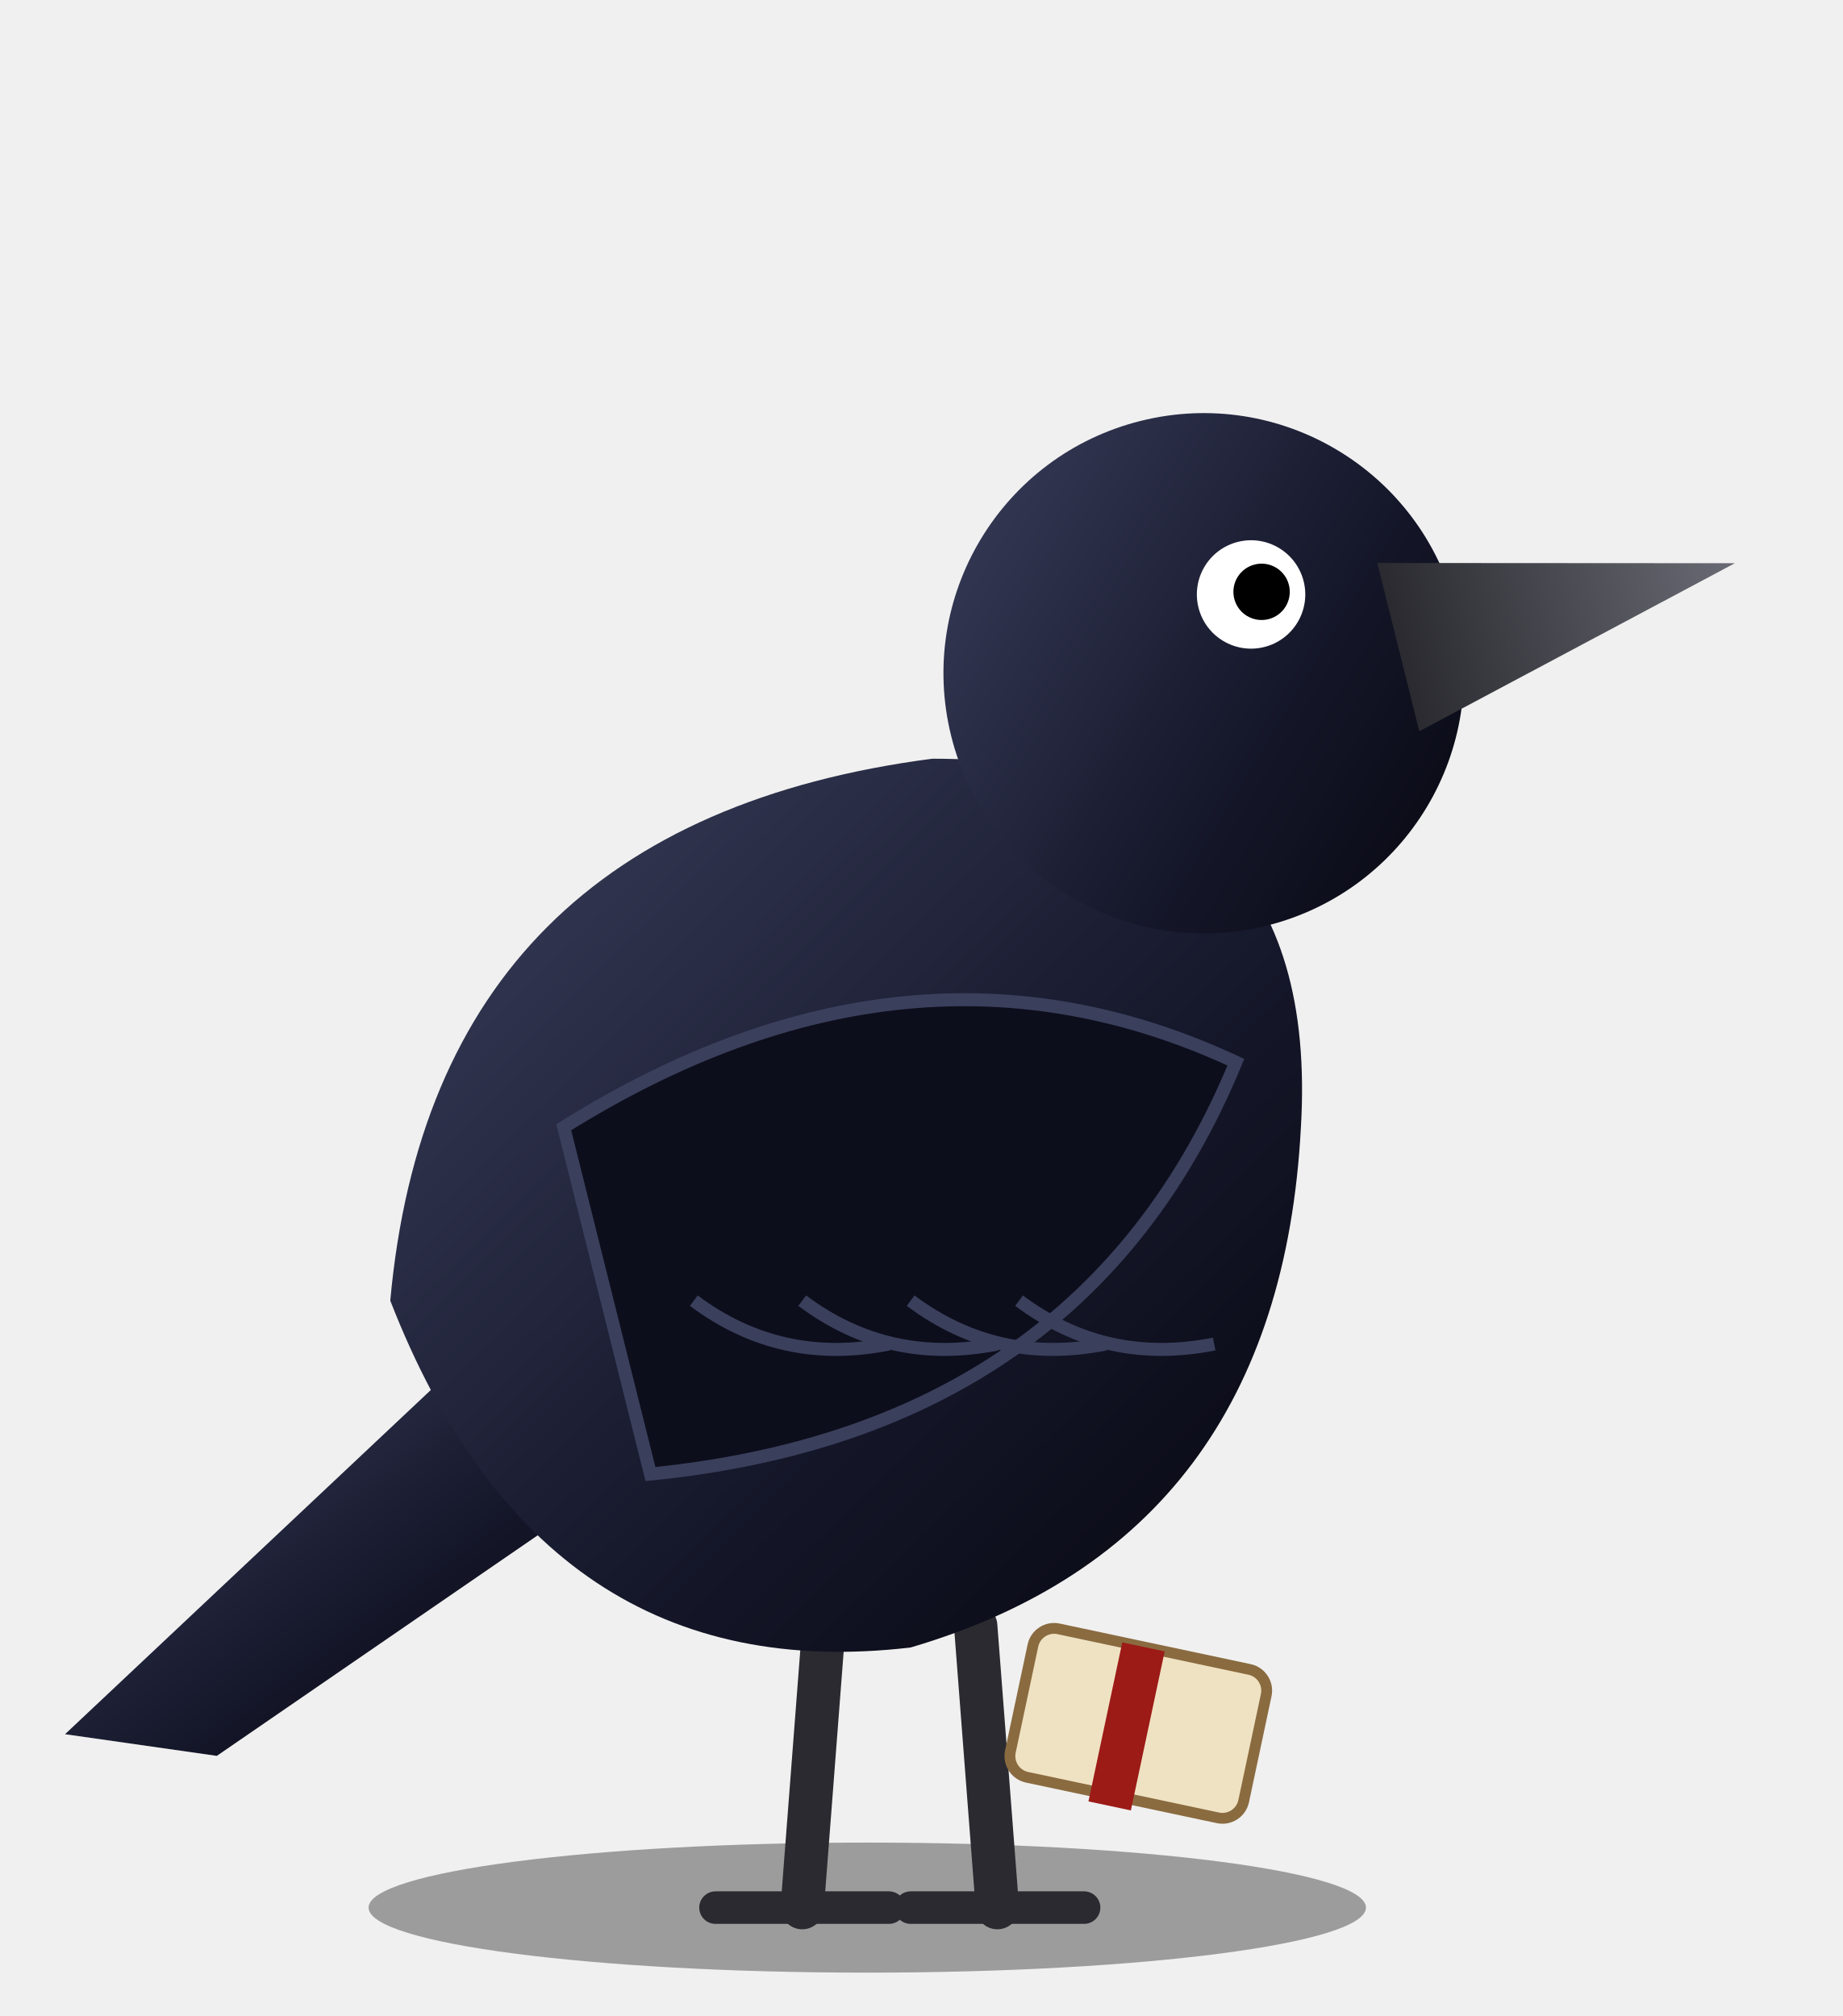
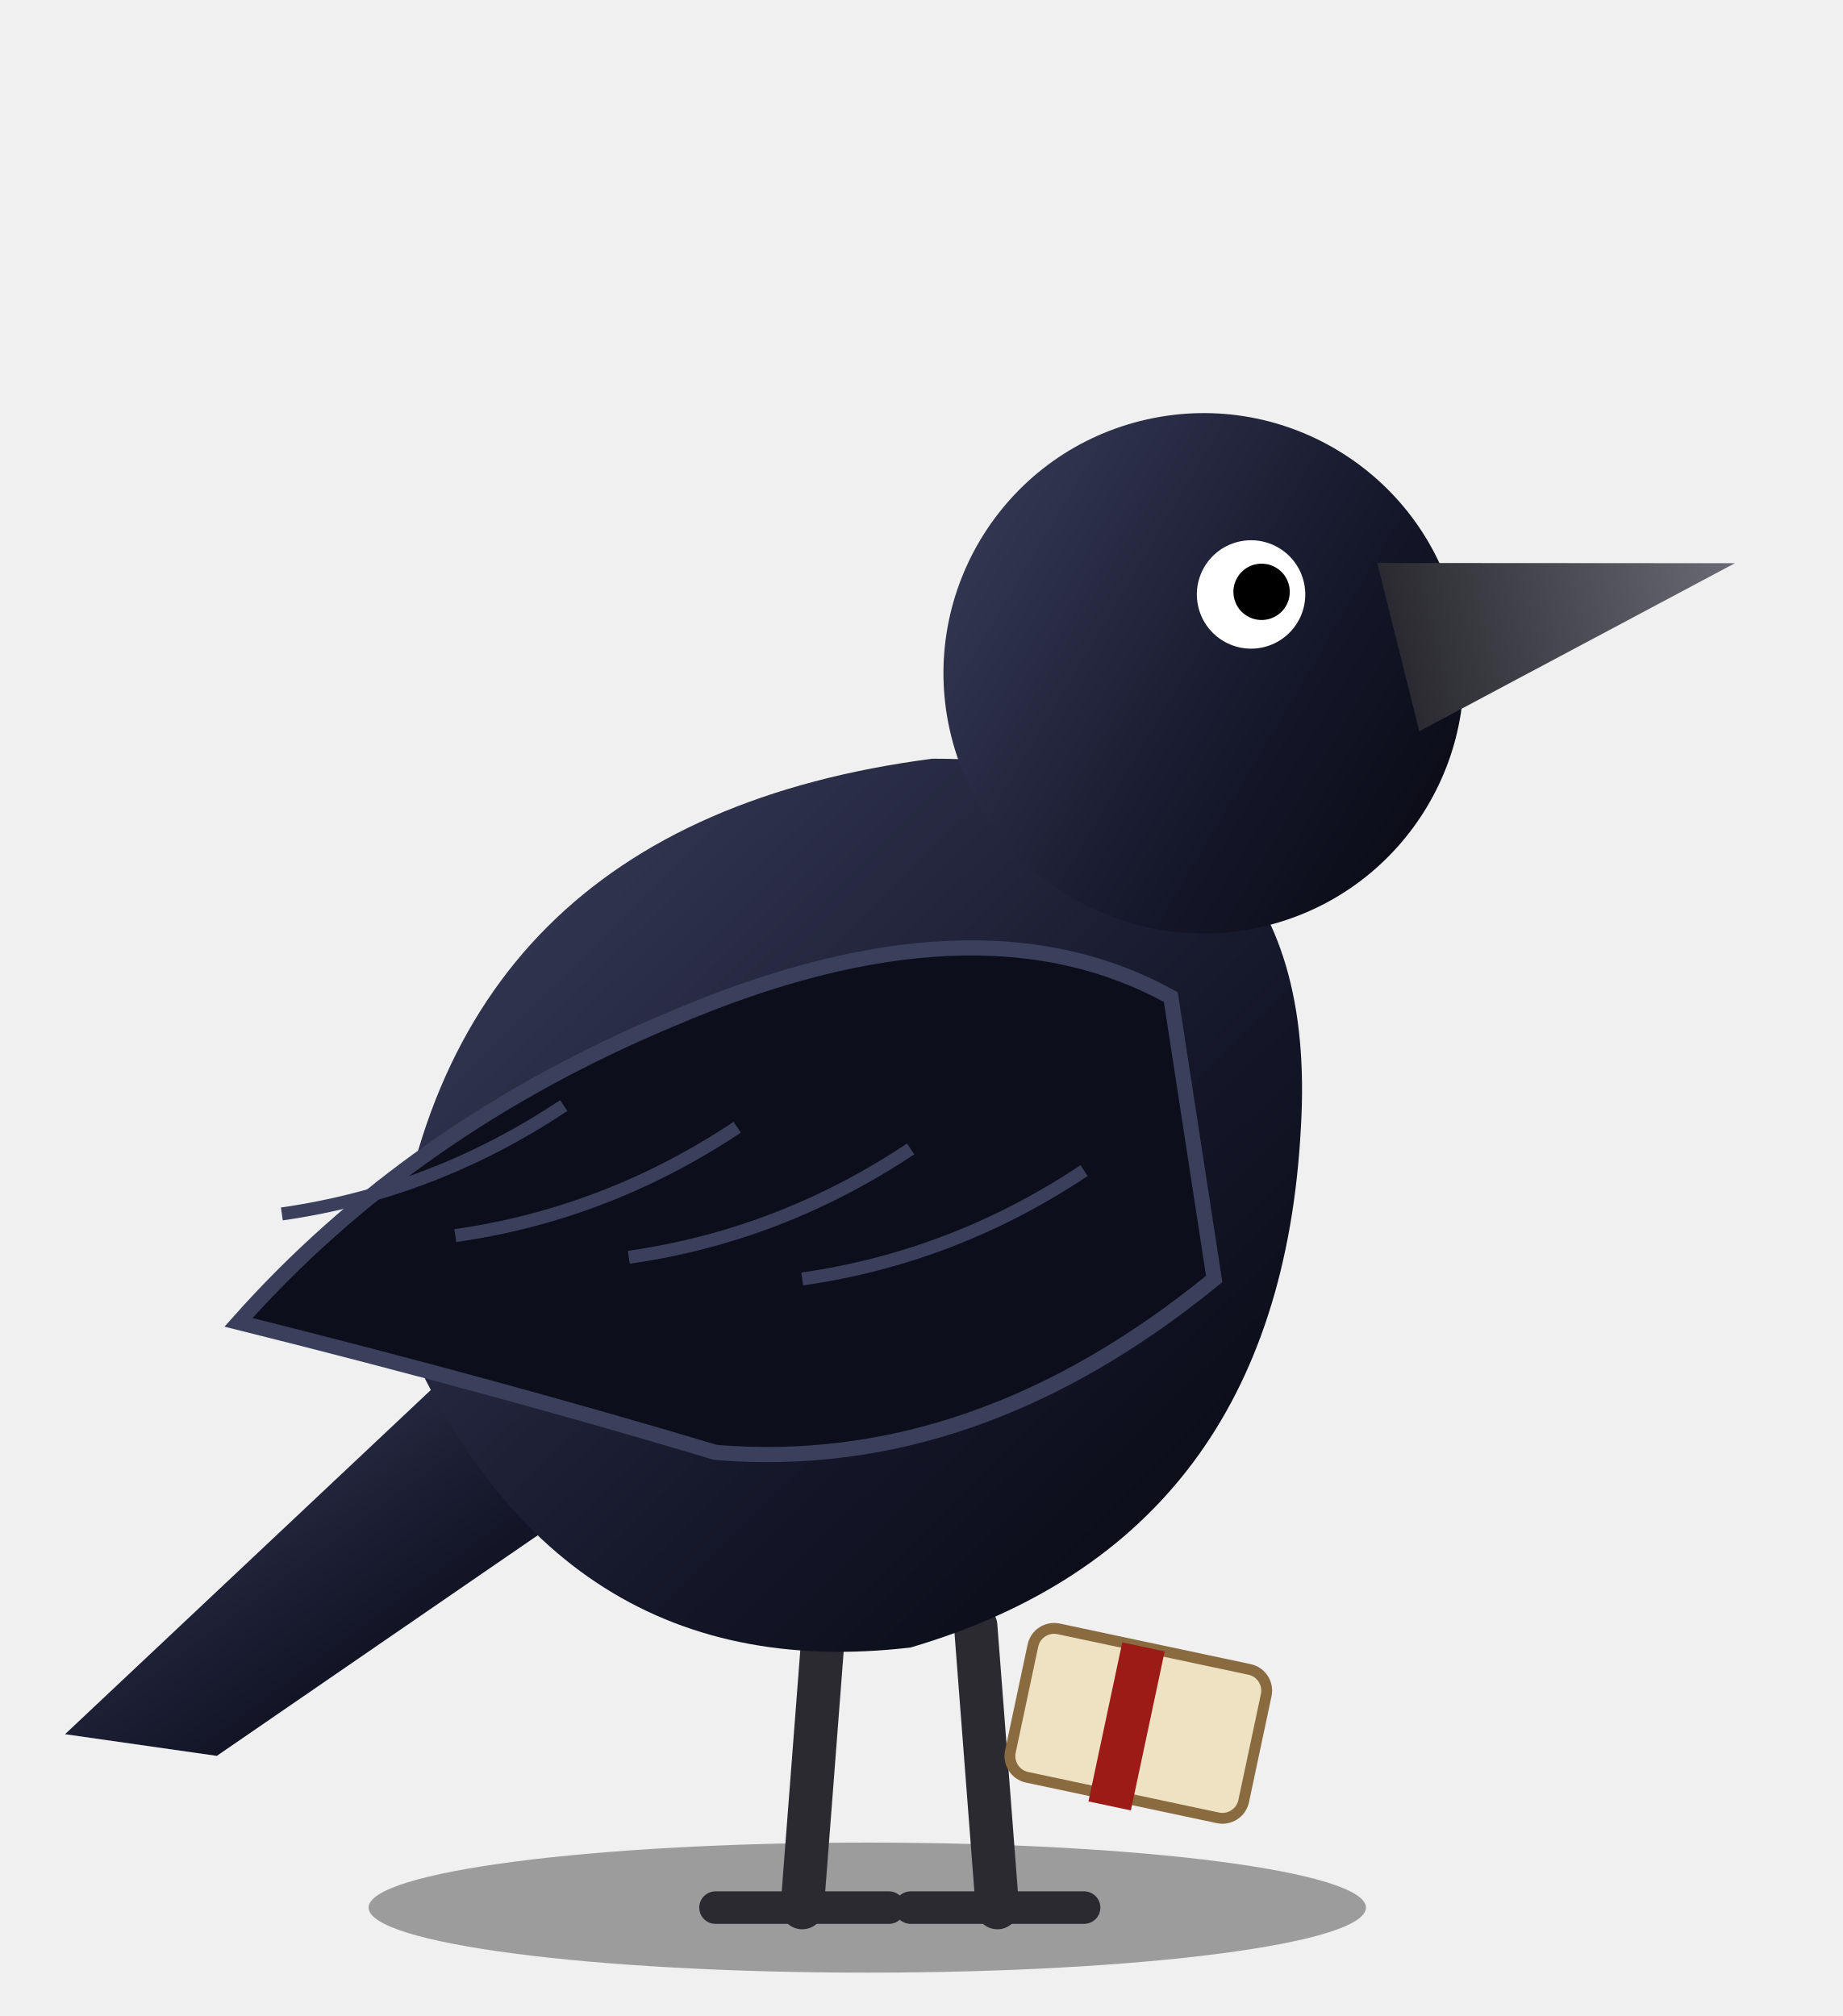
<svg xmlns="http://www.w3.org/2000/svg" width="170" height="186" viewBox="0 0 170 186">
  <defs>
    <linearGradient id="rb" x1="0" x2="1" y1="0" y2="1">
      <stop offset="0" stop-color="#3a3f5c" />
      <stop offset=".6" stop-color="#15172a" />
      <stop offset="1" stop-color="#07070f" />
    </linearGradient>
    <linearGradient id="rbeak" x1="0" x2="1">
      <stop offset="0" stop-color="#2a2a30" />
      <stop offset="1" stop-color="#6a6a74" />
    </linearGradient>
  </defs>
  <ellipse cx="80" cy="176" rx="46" ry="6" fill="#000" opacity=".35" />
  <g transform="translate(0 0)">
    <path d="M40 128 L6 160 L20 162 L52 140Z" fill="url(#rb)" />
    <path d="M76 150 L74 176 M90 150 L92 176" stroke="#2a2a30" stroke-width="4" stroke-linecap="round" />
    <path d="M66 176 L82 176 M84 176 L100 176" stroke="#2a2a30" stroke-width="3" stroke-linecap="round" />
    <rect x="94" y="152" width="22" height="14" rx="2" fill="#efe2c2" stroke="#8a6b40" transform="rotate(12 105 159)" />
    <rect x="102" y="152" width="4" height="15" fill="#9c1b17" transform="rotate(12 105 159)" />
    <path d="M36 120 Q40 76 86 70 Q122 70 120 104 Q118 142 84 152 Q50 156 36 120Z" fill="url(#rb)" />
-     <path d="M52 104 Q84 84 114 98.0 Q100 132.0 60 136Z" fill="#0d0e1c" stroke="#3a3f5c" stroke-width="1.2" />
-     <path d="M64 120.0 q8 6 18 4.0" stroke="#3a3f5c" stroke-width="1.2" fill="none" />
-     <path d="M74 120.0 q8 6 18 4.0" stroke="#3a3f5c" stroke-width="1.2" fill="none" />
-     <path d="M84 120.0 q8 6 18 4.0" stroke="#3a3f5c" stroke-width="1.2" fill="none" />
-     <path d="M94 120.0 q8 6 18 4.0" stroke="#3a3f5c" stroke-width="1.2" fill="none" />
+     <path d="M108 92 Q90 82 62 94 Q38 104 22 122 Q46 128 66 134 Q90 136 112 118Z" fill="#0d0e1c" stroke="#3a3f5c" stroke-width="1.4" />
+     <path d="M100 108 Q88 116 74 118" stroke="#3a3f5c" stroke-width="1.2" fill="none" />
+     <path d="M84 106 Q72 114 58 116" stroke="#3a3f5c" stroke-width="1.2" fill="none" />
+     <path d="M68 104 Q56 112 42 114" stroke="#3a3f5c" stroke-width="1.2" fill="none" />
+     <path d="M52 102 Q40 110 26 112" stroke="#3a3f5c" stroke-width="1.2" fill="none" />
    <g transform="rotate(-14 112 66)">
      <circle cx="112" cy="62" r="24" fill="url(#rb)" />
      <path d="M130 56 L162 64 L130 72Z" fill="url(#rbeak)" />
      <circle cx="118" cy="56" r="5" fill="#fff" />
      <circle cx="119" cy="56" r="2.6" fill="#000" />
    </g>
  </g>
</svg>
